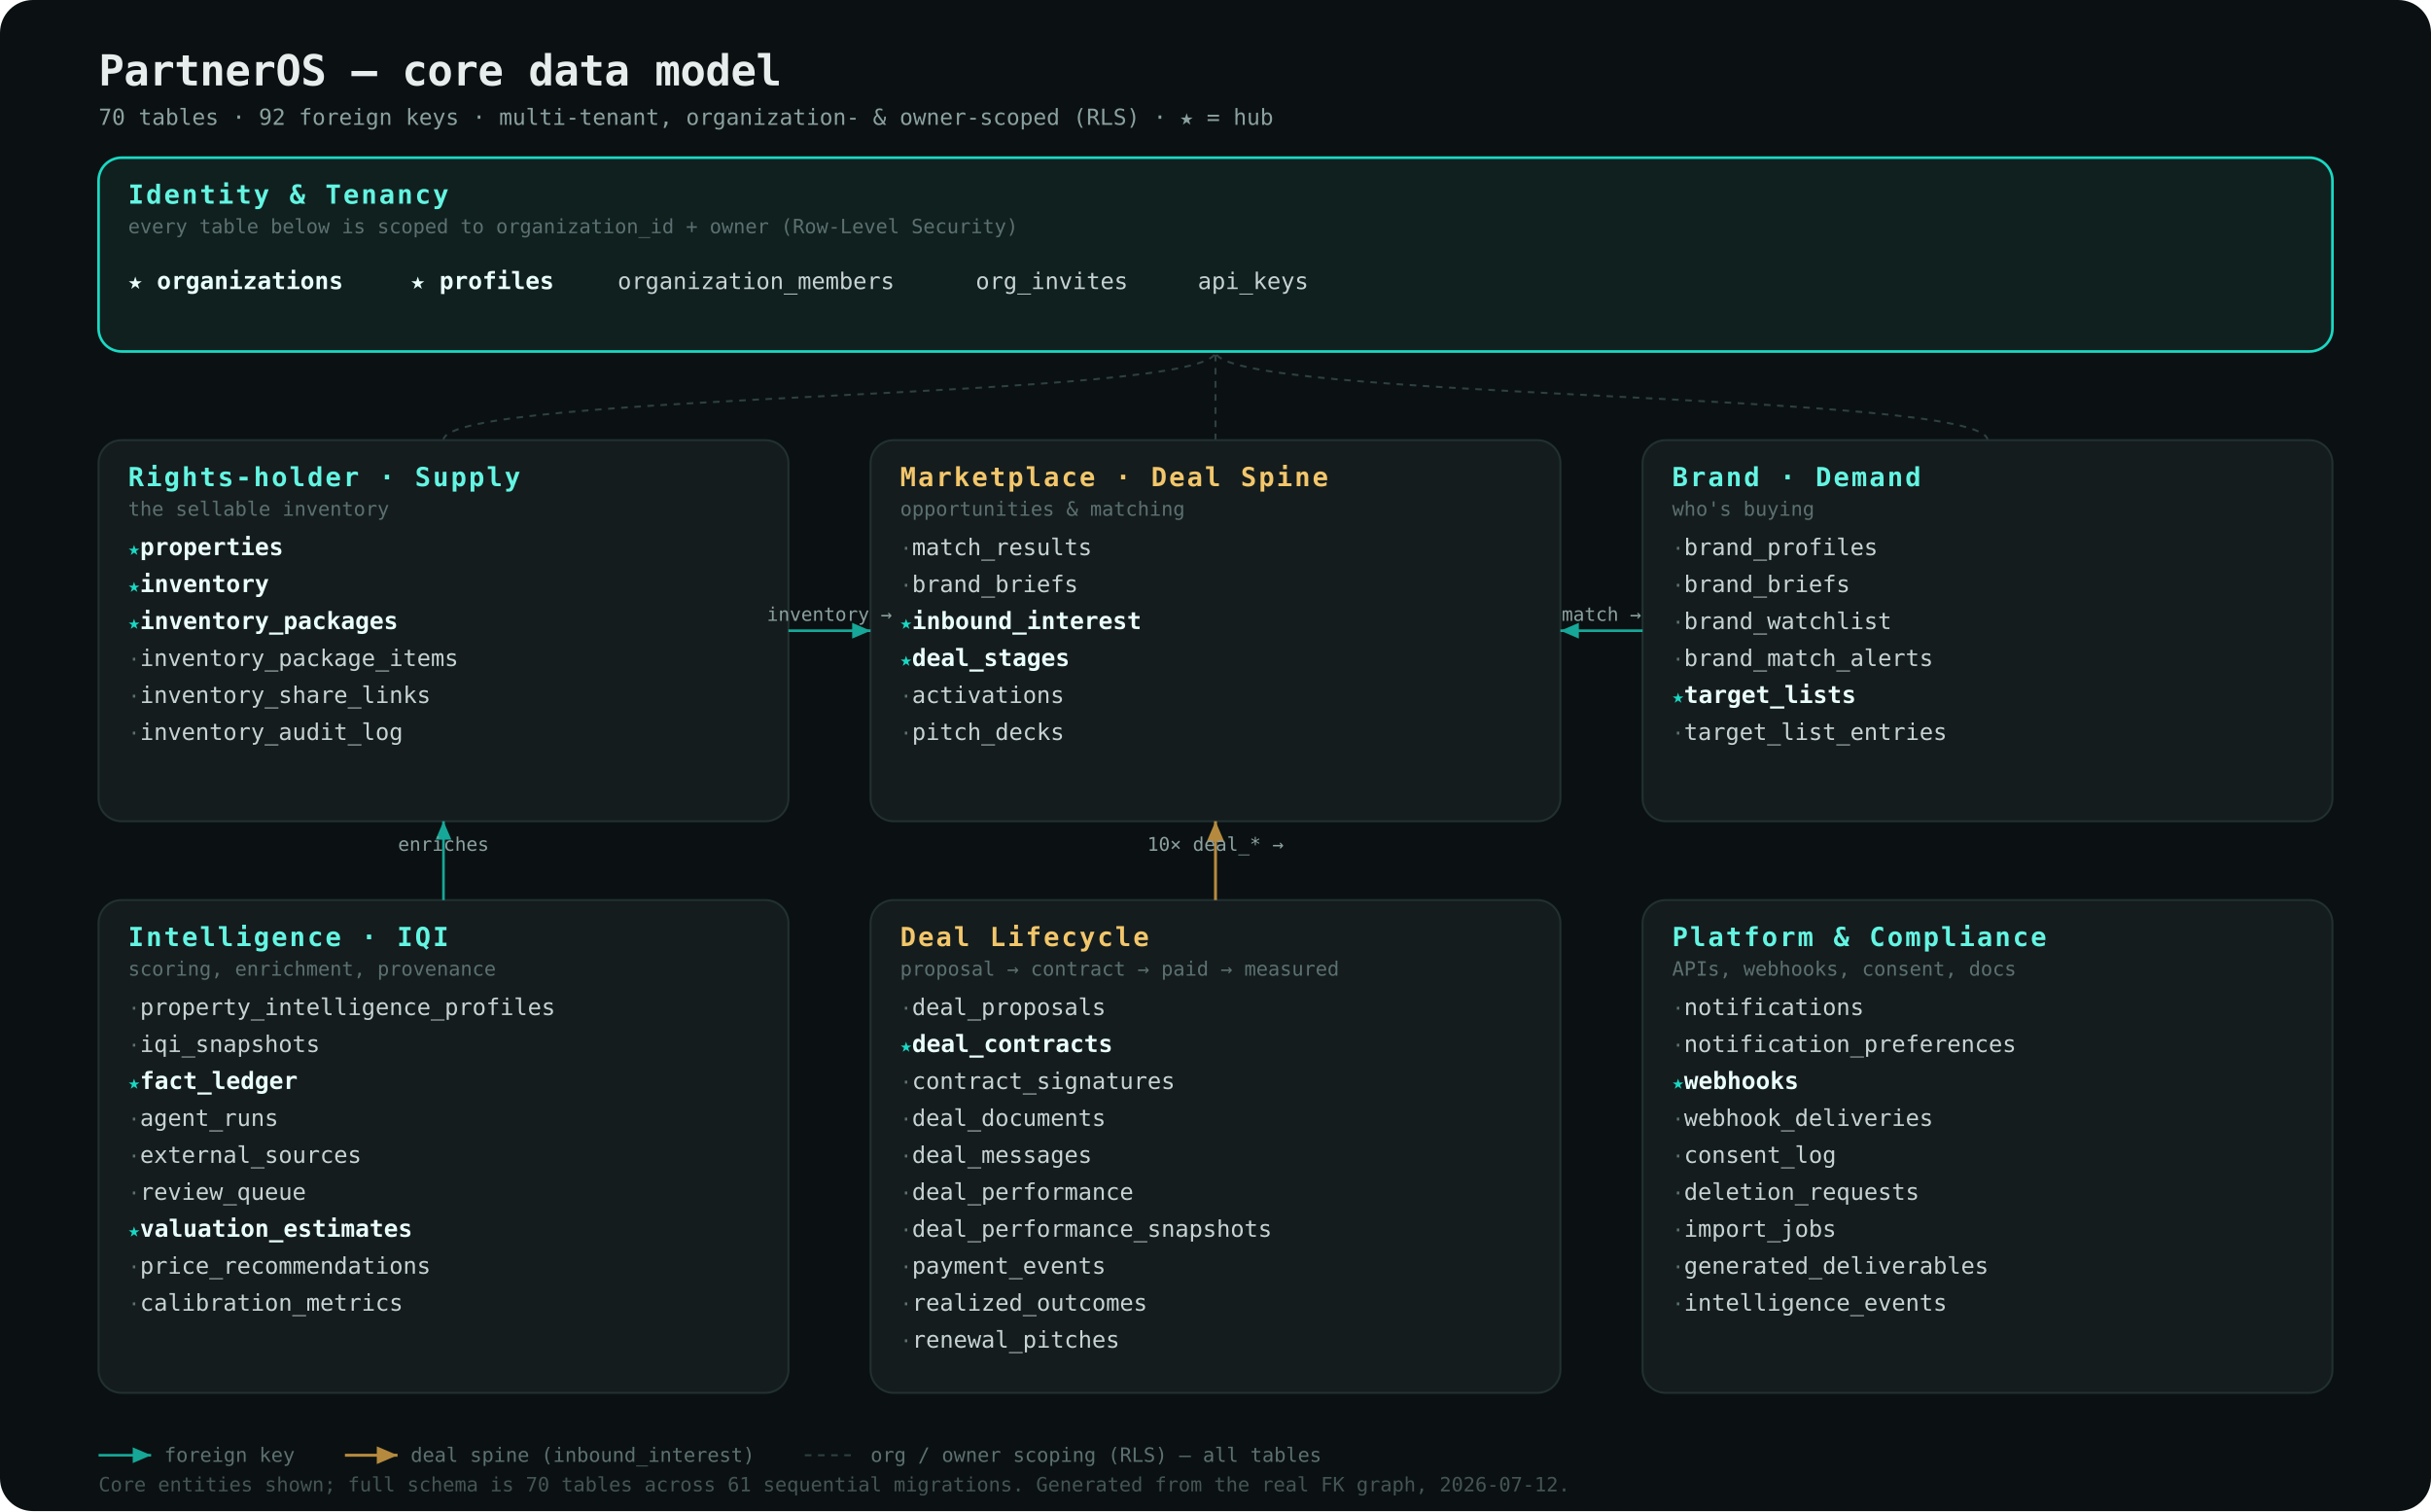
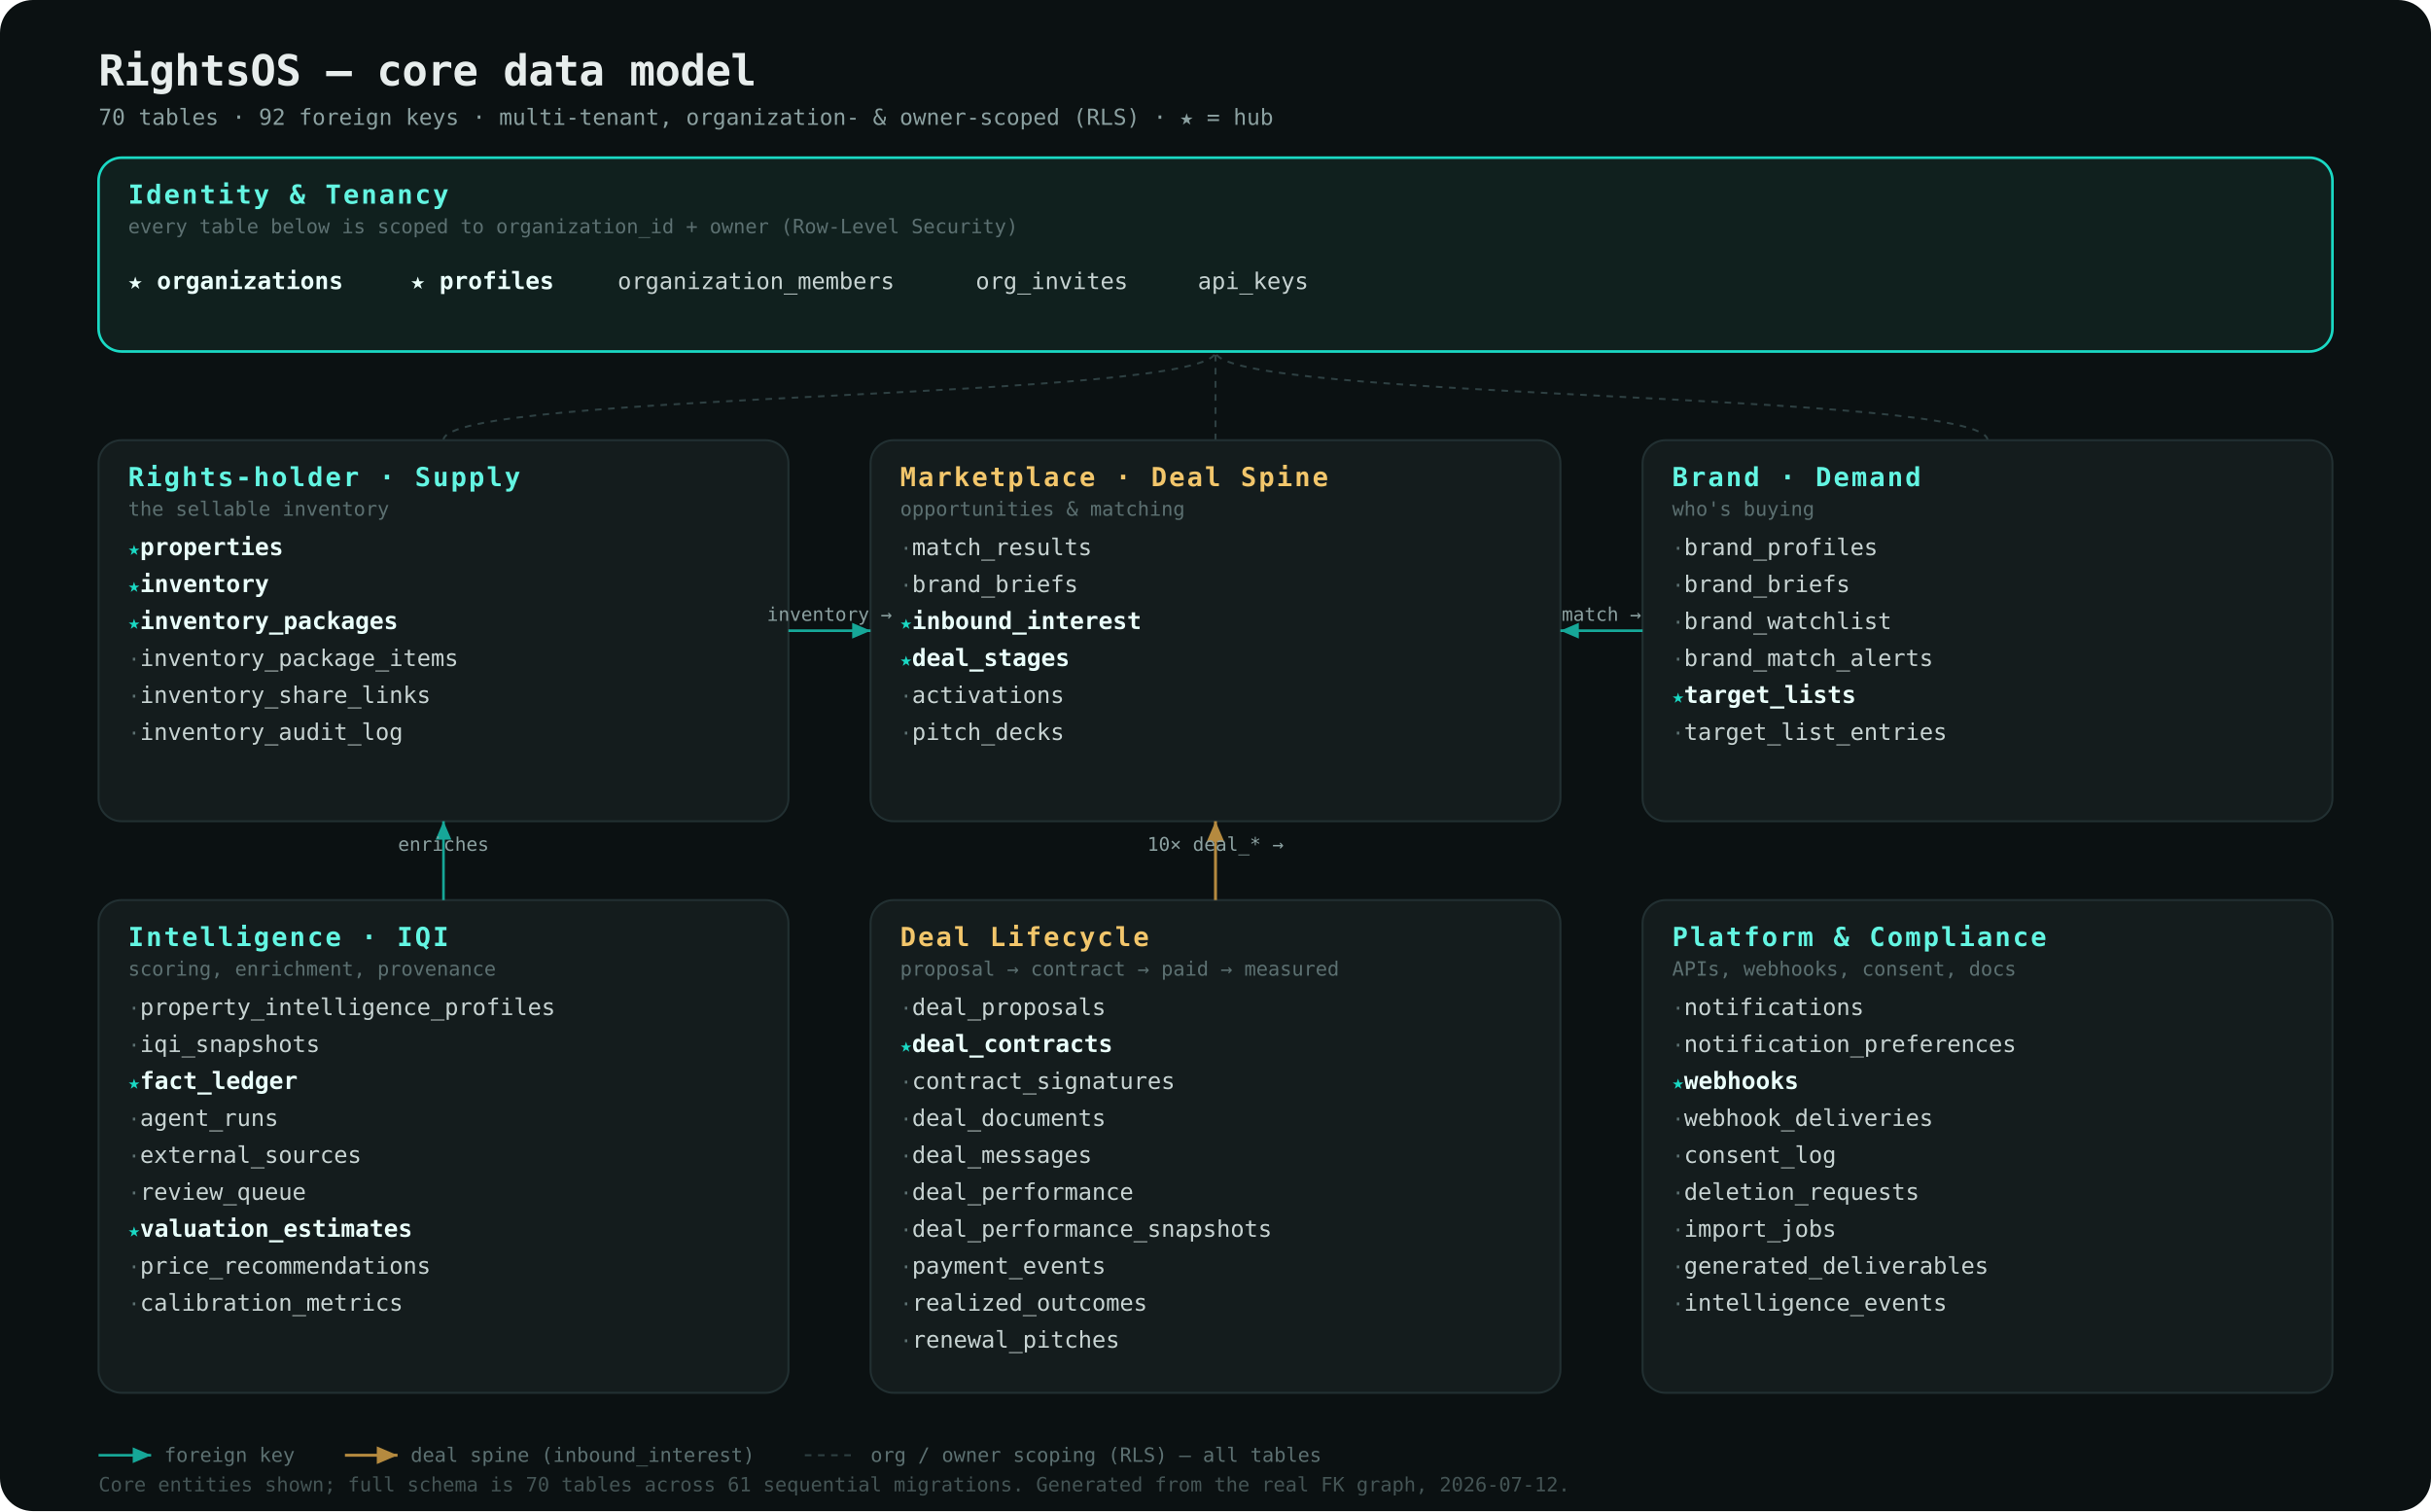
- <svg xmlns="http://www.w3.org/2000/svg" viewBox="0 0 1480 920" font-family="ui-monospace,'SF Mono','GeistMono',Menlo,monospace" role="img" aria-label="PartnerOS core data model entity-relationship diagram">
+ <svg xmlns="http://www.w3.org/2000/svg" viewBox="0 0 1480 920" font-family="ui-monospace,'SF Mono','GeistMono',Menlo,monospace" role="img" aria-label="RightsOS core data model entity-relationship diagram">
  <defs>
    <style>
    .bg{fill:#0b1112}
    .card{fill:#141c1d;stroke:#223032;stroke-width:1.2}
    .cardhub{fill:#10201e;stroke:#1ad9c4;stroke-width:1.6}
    .ttl{fill:#63f5e2;font-size:16px;font-weight:700;letter-spacing:.08em;text-transform:uppercase}
    .ttlgold{fill:#f2c66b;font-size:16px;font-weight:700;letter-spacing:.08em;text-transform:uppercase}
    .sub{fill:#5c7071;font-size:12px}
    .row{fill:#c7d3d2;font-size:14px}
    .rowhub{fill:#eafffb;font-size:14.5px;font-weight:700}
    .pgttl{fill:#e7edec;font-size:26px;font-weight:700;letter-spacing:-.01em}
    .pgsub{fill:#8ba0a0;font-size:13.5px}
    .rel{stroke:#1ad9c4;stroke-width:1.6;fill:none;opacity:.75}
    .relgold{stroke:#e0a94a;stroke-width:1.8;fill:none;opacity:.8}
    .relfaint{stroke:#2e4042;stroke-width:1.2;fill:none;stroke-dasharray:4 4}
    .rellbl{fill:#8ba0a0;font-size:11.5px}
    .star{fill:#1ad9c4;font-size:12px}
    .leg{fill:#5c7071;font-size:12px}
  </style>
    <marker id="arw" markerWidth="9" markerHeight="9" refX="7" refY="3" orient="auto">
      <path d="M0,0 L7,3 L0,6 Z" fill="#1ad9c4" />
    </marker>
    <marker id="arwg" markerWidth="9" markerHeight="9" refX="7" refY="3" orient="auto">
      <path d="M0,0 L7,3 L0,6 Z" fill="#e0a94a" />
    </marker>
  </defs>
  <rect class="bg" x="0" y="0" width="1480" height="920" rx="20" />
-   <text class="pgttl" x="60" y="52">PartnerOS — core data model</text>
+   <text class="pgttl" x="60" y="52">RightsOS — core data model</text>
  <text class="pgsub" x="60" y="76">70 tables · 92 foreign keys · multi-tenant, organization- &amp; owner-scoped (RLS) · ★ = hub</text>
  <path class="relfaint" d="M740.0,268 C740.0,238 740.0,244 740.0,214" />
  <path class="relfaint" d="M270.0,268 C270.0,238 740.0,244 740.0,214" />
  <path class="relfaint" d="M1210.0,268 C1210.0,238 740.0,244 740.0,214" />
  <rect class="cardhub" x="60" y="96" width="1360" height="118" rx="14" />
  <text class="ttl" x="78" y="124">Identity &amp; Tenancy</text>
  <text class="sub" x="78" y="142">every table below is scoped to organization_id + owner (Row-Level Security)</text>
  <text class="rowhub" x="78" y="176">★ organizations</text>
  <text class="rowhub" x="250.0" y="176">★ profiles</text>
  <text class="row" x="376.0" y="176">organization_members</text>
  <text class="row" x="594.0" y="176">org_invites</text>
  <text class="row" x="729.2" y="176">api_keys</text>
  <rect class="card" x="60" y="268" width="420" height="232" rx="14" />
  <text class="ttl" x="78" y="296">Rights-holder · Supply</text>
  <text class="sub" x="78" y="314">the sellable inventory</text>
  <text class="rowhub" x="78" y="338">
    <tspan class="star">★ </tspan>properties</text>
  <text class="rowhub" x="78" y="360.5">
    <tspan class="star">★ </tspan>inventory</text>
  <text class="rowhub" x="78" y="383.0">
    <tspan class="star">★ </tspan>inventory_packages</text>
  <text class="row" x="78" y="405.5">
    <tspan class="sub">· </tspan>inventory_package_items</text>
  <text class="row" x="78" y="428.0">
    <tspan class="sub">· </tspan>inventory_share_links</text>
  <text class="row" x="78" y="450.5">
    <tspan class="sub">· </tspan>inventory_audit_log</text>
  <rect class="card" x="530" y="268" width="420" height="232" rx="14" />
  <text class="ttlgold" x="548" y="296">Marketplace · Deal Spine</text>
  <text class="sub" x="548" y="314">opportunities &amp; matching</text>
  <text class="row" x="548" y="338">
    <tspan class="sub">· </tspan>match_results</text>
  <text class="row" x="548" y="360.5">
    <tspan class="sub">· </tspan>brand_briefs</text>
  <text class="rowhub" x="548" y="383.0">
    <tspan class="star">★ </tspan>inbound_interest</text>
  <text class="rowhub" x="548" y="405.5">
    <tspan class="star">★ </tspan>deal_stages</text>
  <text class="row" x="548" y="428.0">
    <tspan class="sub">· </tspan>activations</text>
  <text class="row" x="548" y="450.5">
    <tspan class="sub">· </tspan>pitch_decks</text>
  <rect class="card" x="1000" y="268" width="420" height="232" rx="14" />
  <text class="ttl" x="1018" y="296">Brand · Demand</text>
  <text class="sub" x="1018" y="314">who's buying</text>
  <text class="row" x="1018" y="338">
    <tspan class="sub">· </tspan>brand_profiles</text>
  <text class="row" x="1018" y="360.5">
    <tspan class="sub">· </tspan>brand_briefs</text>
  <text class="row" x="1018" y="383.0">
    <tspan class="sub">· </tspan>brand_watchlist</text>
  <text class="row" x="1018" y="405.5">
    <tspan class="sub">· </tspan>brand_match_alerts</text>
  <text class="rowhub" x="1018" y="428.0">
    <tspan class="star">★ </tspan>target_lists</text>
  <text class="row" x="1018" y="450.5">
    <tspan class="sub">· </tspan>target_list_entries</text>
  <rect class="card" x="60" y="548" width="420" height="300" rx="14" />
  <text class="ttl" x="78" y="576">Intelligence · IQI</text>
  <text class="sub" x="78" y="594">scoring, enrichment, provenance</text>
  <text class="row" x="78" y="618">
    <tspan class="sub">· </tspan>property_intelligence_profiles</text>
  <text class="row" x="78" y="640.5">
    <tspan class="sub">· </tspan>iqi_snapshots</text>
  <text class="rowhub" x="78" y="663.0">
    <tspan class="star">★ </tspan>fact_ledger</text>
  <text class="row" x="78" y="685.5">
    <tspan class="sub">· </tspan>agent_runs</text>
  <text class="row" x="78" y="708.0">
    <tspan class="sub">· </tspan>external_sources</text>
  <text class="row" x="78" y="730.5">
    <tspan class="sub">· </tspan>review_queue</text>
  <text class="rowhub" x="78" y="753.0">
    <tspan class="star">★ </tspan>valuation_estimates</text>
  <text class="row" x="78" y="775.5">
    <tspan class="sub">· </tspan>price_recommendations</text>
  <text class="row" x="78" y="798.0">
    <tspan class="sub">· </tspan>calibration_metrics</text>
  <rect class="card" x="530" y="548" width="420" height="300" rx="14" />
  <text class="ttlgold" x="548" y="576">Deal Lifecycle</text>
  <text class="sub" x="548" y="594">proposal → contract → paid → measured</text>
  <text class="row" x="548" y="618">
    <tspan class="sub">· </tspan>deal_proposals</text>
  <text class="rowhub" x="548" y="640.5">
    <tspan class="star">★ </tspan>deal_contracts</text>
  <text class="row" x="548" y="663.0">
    <tspan class="sub">· </tspan>contract_signatures</text>
  <text class="row" x="548" y="685.5">
    <tspan class="sub">· </tspan>deal_documents</text>
  <text class="row" x="548" y="708.0">
    <tspan class="sub">· </tspan>deal_messages</text>
  <text class="row" x="548" y="730.5">
    <tspan class="sub">· </tspan>deal_performance</text>
  <text class="row" x="548" y="753.0">
    <tspan class="sub">· </tspan>deal_performance_snapshots</text>
  <text class="row" x="548" y="775.5">
    <tspan class="sub">· </tspan>payment_events</text>
  <text class="row" x="548" y="798.0">
    <tspan class="sub">· </tspan>realized_outcomes</text>
  <text class="row" x="548" y="820.5">
    <tspan class="sub">· </tspan>renewal_pitches</text>
  <rect class="card" x="1000" y="548" width="420" height="300" rx="14" />
  <text class="ttl" x="1018" y="576">Platform &amp; Compliance</text>
  <text class="sub" x="1018" y="594">APIs, webhooks, consent, docs</text>
  <text class="row" x="1018" y="618">
    <tspan class="sub">· </tspan>notifications</text>
  <text class="row" x="1018" y="640.5">
    <tspan class="sub">· </tspan>notification_preferences</text>
  <text class="rowhub" x="1018" y="663.0">
    <tspan class="star">★ </tspan>webhooks</text>
  <text class="row" x="1018" y="685.5">
    <tspan class="sub">· </tspan>webhook_deliveries</text>
  <text class="row" x="1018" y="708.0">
    <tspan class="sub">· </tspan>consent_log</text>
  <text class="row" x="1018" y="730.5">
    <tspan class="sub">· </tspan>deletion_requests</text>
  <text class="row" x="1018" y="753.0">
    <tspan class="sub">· </tspan>import_jobs</text>
  <text class="row" x="1018" y="775.5">
    <tspan class="sub">· </tspan>generated_deliverables</text>
  <text class="row" x="1018" y="798.0">
    <tspan class="sub">· </tspan>intelligence_events</text>
  <path class="rel" marker-end="url(#arw)" d="M480,384 C505,384 505,384 530,384" />
  <text class="rellbl" x="505" y="378" text-anchor="middle">inventory →</text>
  <path class="rel" marker-end="url(#arw)" d="M1000,384 C975,384 975,384 950,384" />
  <text class="rellbl" x="975" y="378" text-anchor="middle">match →</text>
  <path class="relgold" marker-end="url(#arwg)" d="M740,548 C740,548 740,500 740,500" />
  <text class="rellbl" x="740" y="518" text-anchor="middle">10× deal_* →</text>
  <path class="rel" marker-end="url(#arw)" d="M270,548 C270,548 270,500 270,500" />
  <text class="rellbl" x="270" y="518" text-anchor="middle">enriches</text>
  <line x1="60" y1="886" x2="92" y2="886" class="rel" marker-end="url(#arw)" />
  <text class="leg" x="100" y="890">foreign key</text>
  <line x1="210" y1="886" x2="242" y2="886" class="relgold" marker-end="url(#arwg)" />
  <text class="leg" x="250" y="890">deal spine (inbound_interest)</text>
  <line x1="490" y1="886" x2="522" y2="886" class="relfaint" />
  <text class="leg" x="530" y="890">org / owner scoping (RLS) — all tables</text>
  <text class="leg" x="60" y="908" opacity=".7">Core entities shown; full schema is 70 tables across 61 sequential migrations. Generated from the real FK graph, 2026-07-12.</text>
</svg>
